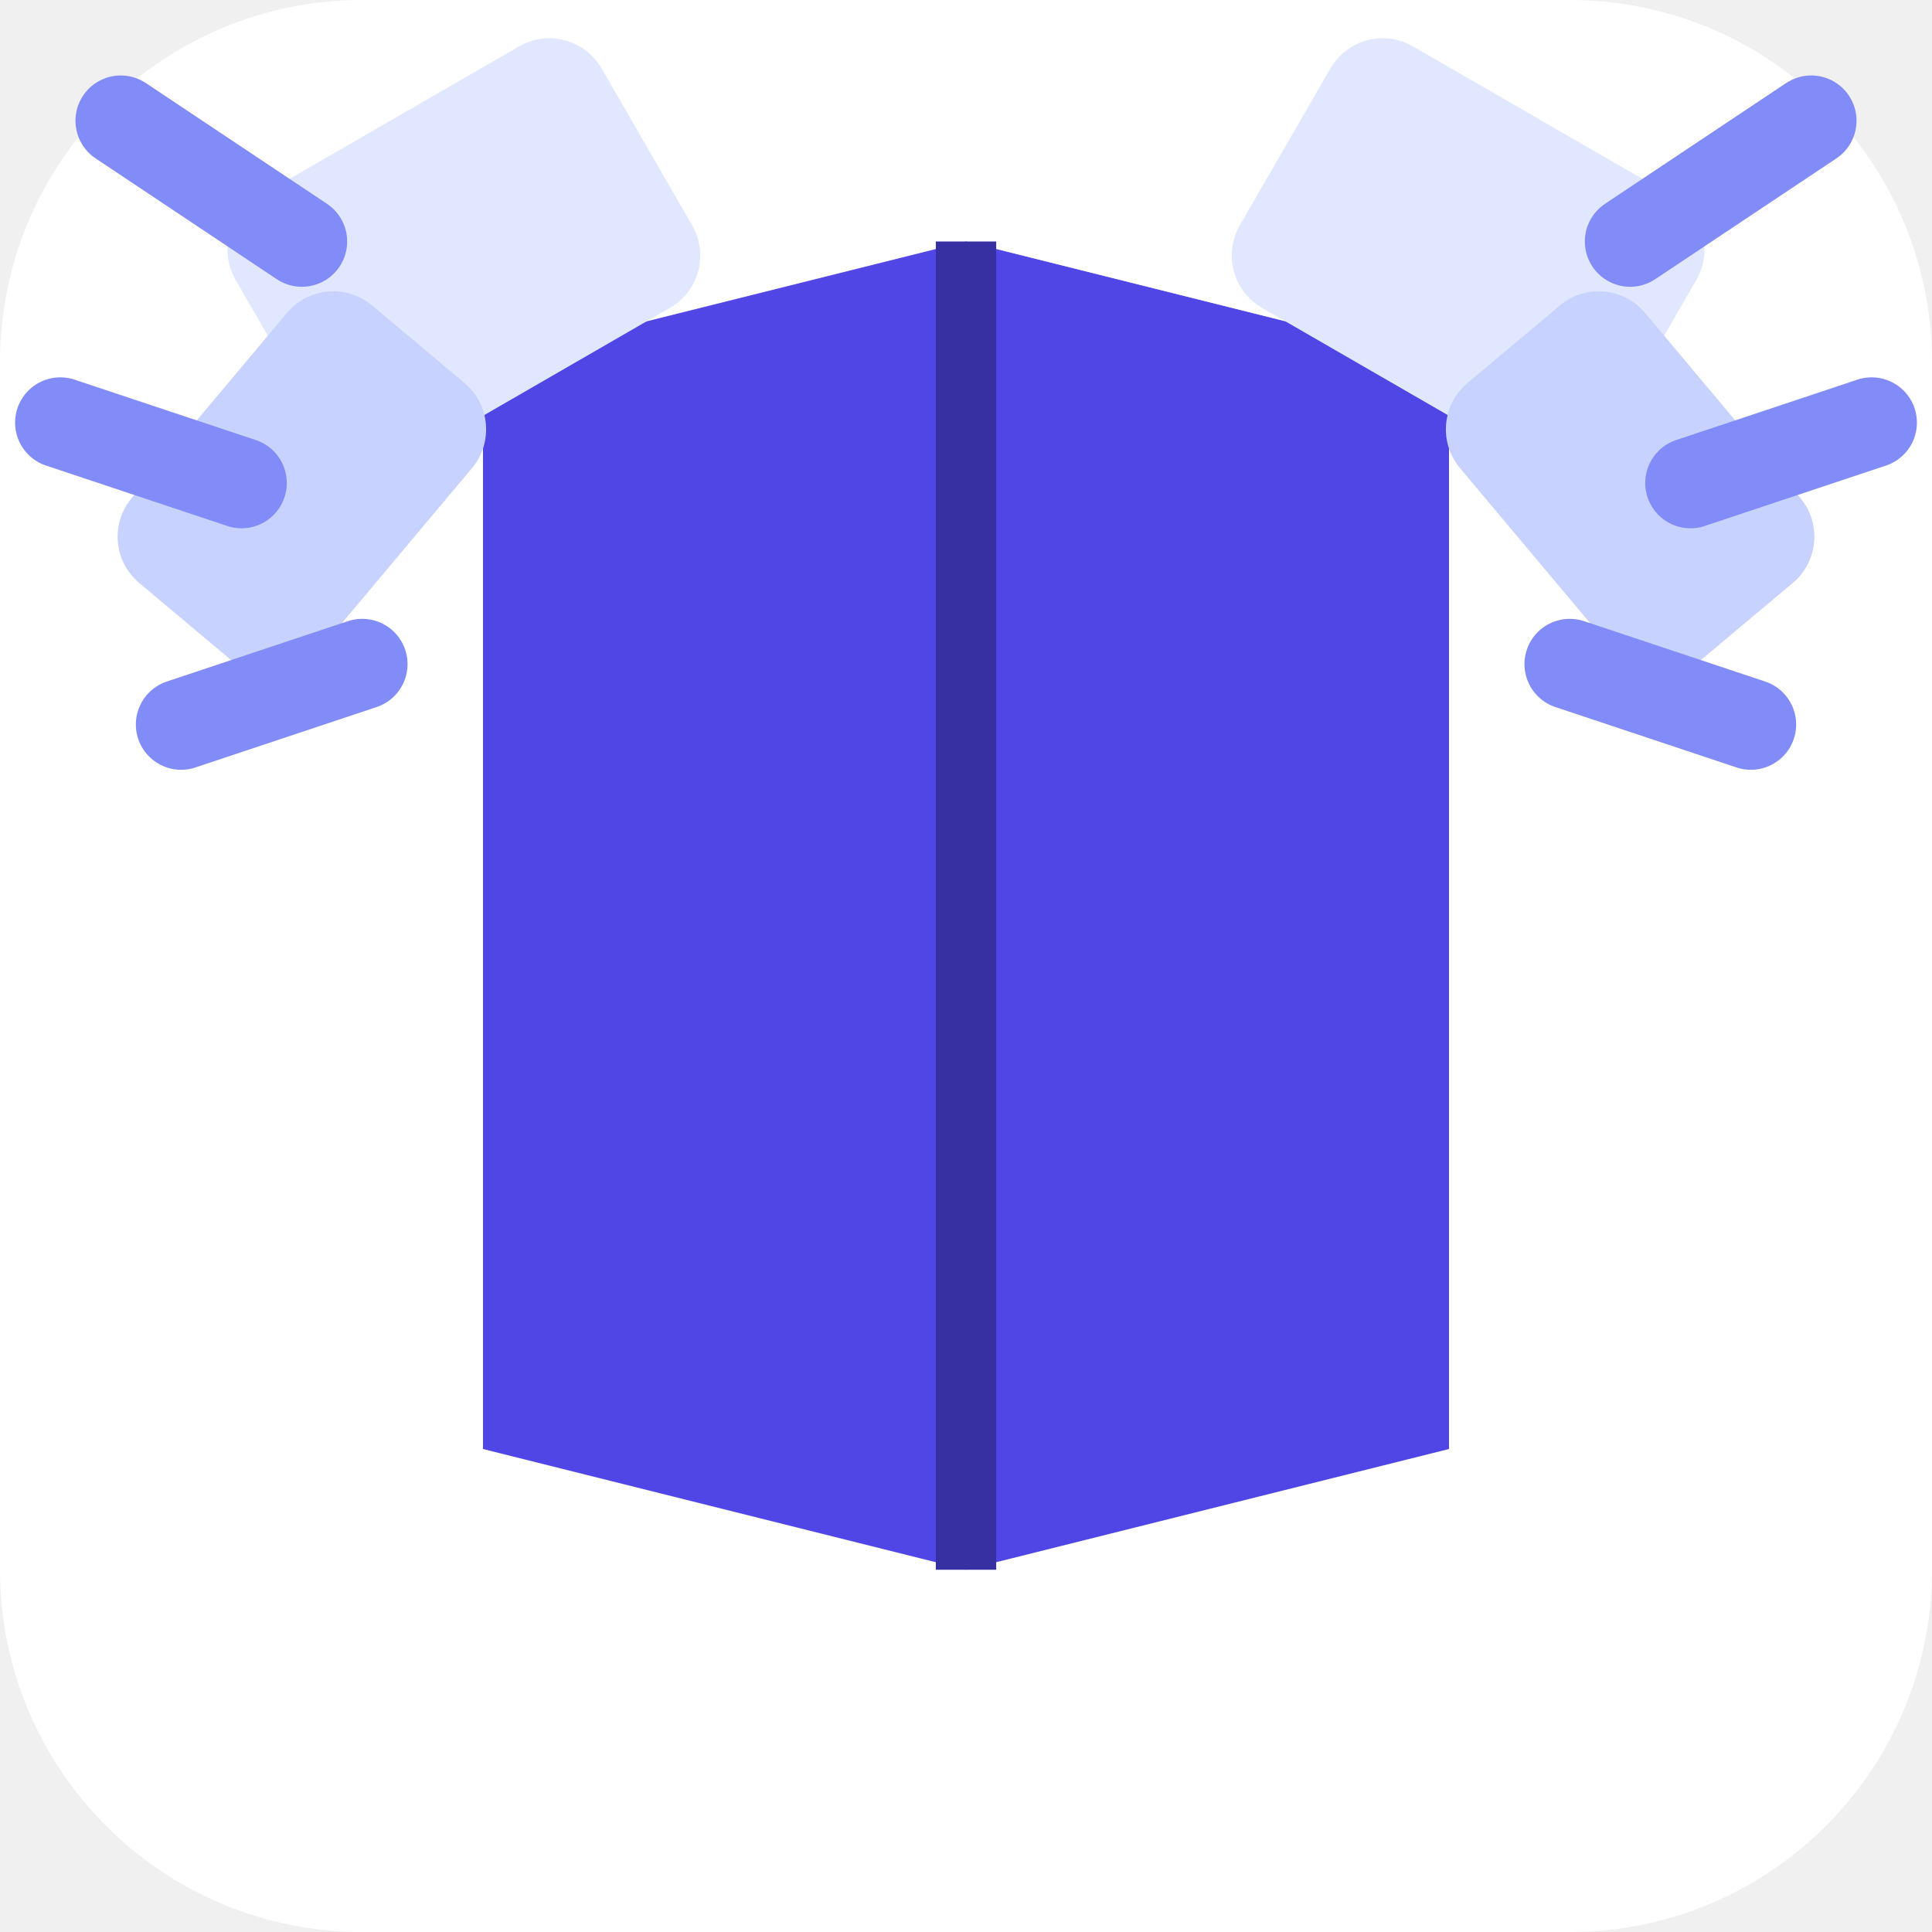
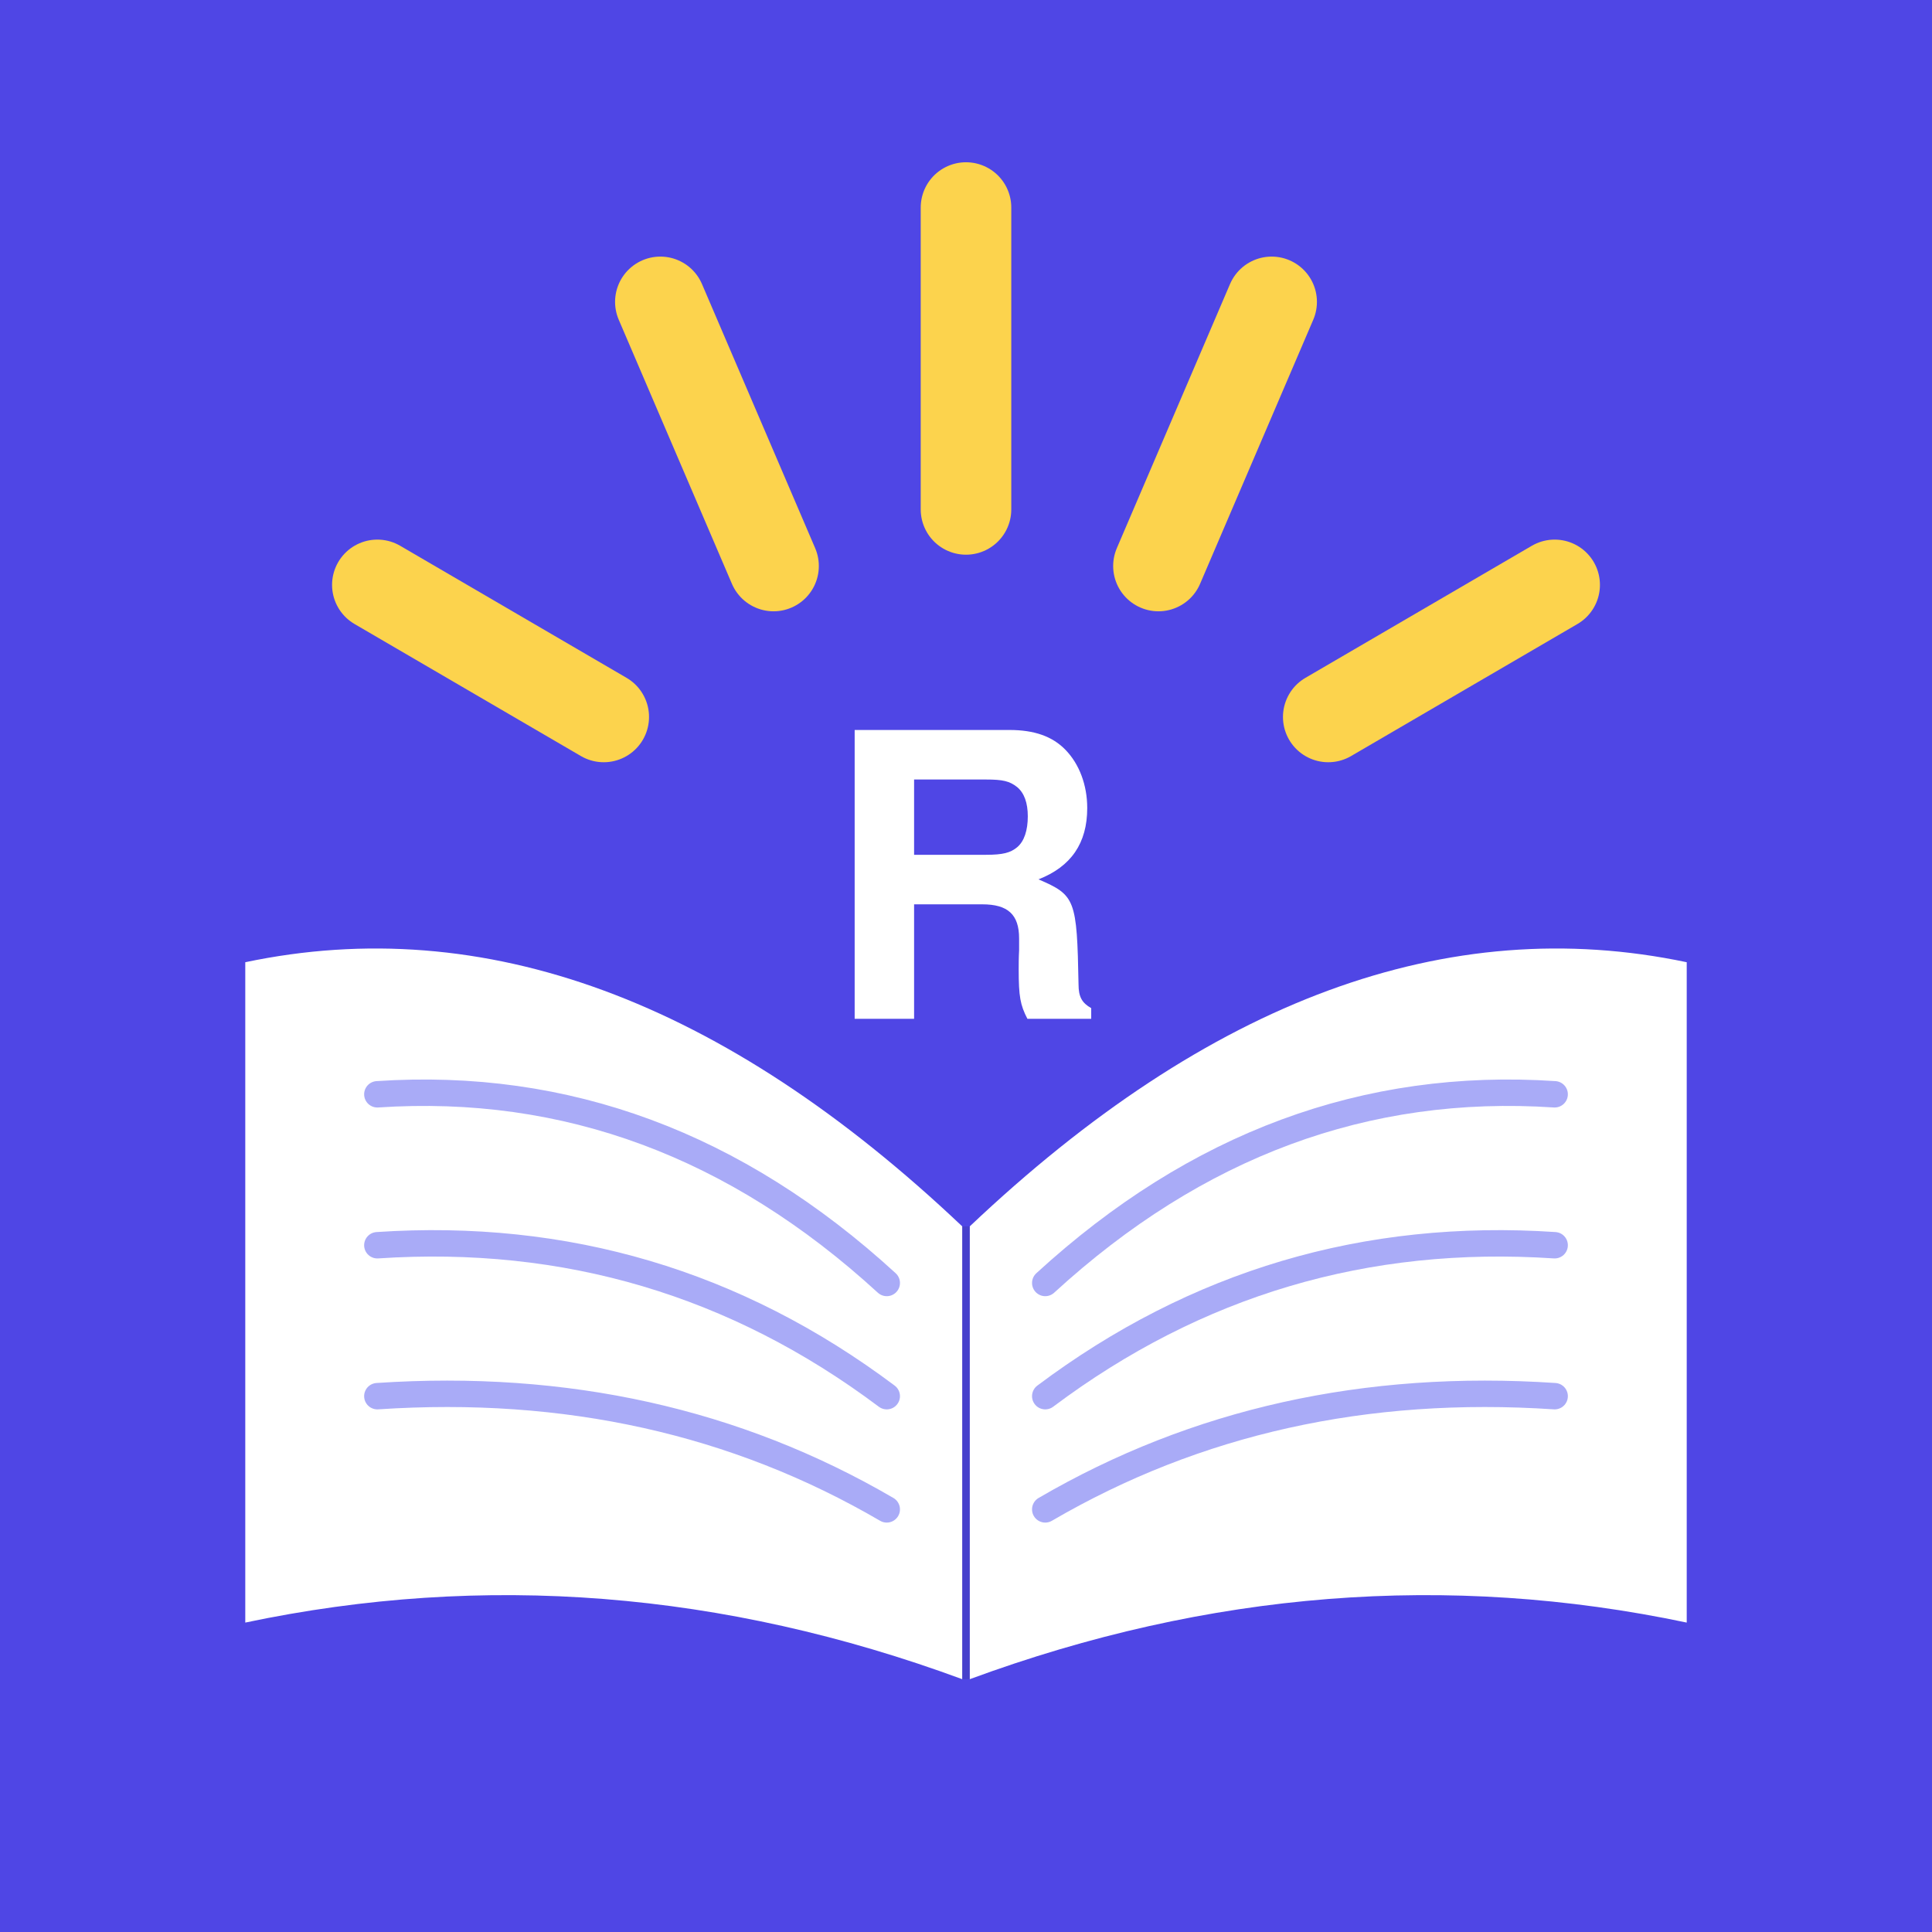
- <svg xmlns="http://www.w3.org/2000/svg" viewBox="0 0 32 32">
-   <rect width="32" height="32" fill="#ffffff" rx="6" />
-   <path d="M8 6 L16 4 L24 6 L24 24 L16 26 L8 24 Z" fill="#4F46E5" />
-   <path d="M16 4 L16 26" stroke="#3730A3" stroke-width="1" />
-   <rect x="21" y="2" width="7" height="5" rx="1" fill="#E0E7FF" transform="rotate(30 25 4)" />
-   <rect x="24" y="6" width="6" height="4" rx="1" fill="#C7D2FE" transform="rotate(50 27 8)" />
-   <rect x="4" y="2" width="7" height="5" rx="1" fill="#E0E7FF" transform="rotate(-30 7 4)" />
-   <rect x="2" y="6" width="6" height="4" rx="1" fill="#C7D2FE" transform="rotate(-50 5 8)" />
-   <line x1="27" y1="4" x2="30" y2="2" stroke="#818CF8" stroke-width="1.5" stroke-linecap="round" />
-   <line x1="28" y1="8" x2="31" y2="7" stroke="#818CF8" stroke-width="1.5" stroke-linecap="round" />
-   <line x1="26" y1="11" x2="29" y2="12" stroke="#818CF8" stroke-width="1.5" stroke-linecap="round" />
-   <line x1="5" y1="4" x2="2" y2="2" stroke="#818CF8" stroke-width="1.5" stroke-linecap="round" />
-   <line x1="4" y1="8" x2="1" y2="7" stroke="#818CF8" stroke-width="1.5" stroke-linecap="round" />
-   <line x1="6" y1="11" x2="3" y2="12" stroke="#818CF8" stroke-width="1.5" stroke-linecap="round" />
+ <svg xmlns="http://www.w3.org/2000/svg" viewBox="0 0 1024 1024">
+   <rect width="1024" height="1024" fill="#4F46E5" />
+   <g stroke="#FCD34D" stroke-width="48" stroke-linecap="round" fill="none">
+     <line x1="512" y1="110" x2="512" y2="270" />
+     <line x1="350" y1="160" x2="410" y2="300" />
+     <line x1="674" y1="160" x2="614" y2="300" />
+     <line x1="200" y1="310" x2="320" y2="380" />
+     <line x1="824" y1="310" x2="704" y2="380" />
+   </g>
+   <text x="512" y="540" font-family="Helvetica, Arial, sans-serif" font-weight="900" font-size="210" fill="white" text-anchor="middle">R</text>
+   <g>
+     <path d="M 130,510 Q 320,470 510,650 L 510,890 Q 320,820 130,860 Z" fill="white" />
+     <path d="M 514,650 Q 704,470 894,510 L 894,860 Q 704,820 514,890 Z" fill="white" />
+     <path d="M 510,650 L 510,890 L 514,890 L 514,650 Z" fill="#312E81" opacity="0.25" />
+     <g stroke="#6366F1" stroke-width="14" stroke-linecap="round" opacity="0.55">
+       <path d="M 200,580 Q 350,570 470,680" fill="none" />
+       <path d="M 200,660 Q 350,650 470,740" fill="none" />
+       <path d="M 200,740 Q 350,730 470,800" fill="none" />
+       <path d="M 554,680 Q 674,570 824,580" fill="none" />
+       <path d="M 554,740 Q 674,650 824,660" fill="none" />
+       <path d="M 554,800 Q 674,730 824,740" fill="none" />
+     </g>
+   </g>
</svg>
